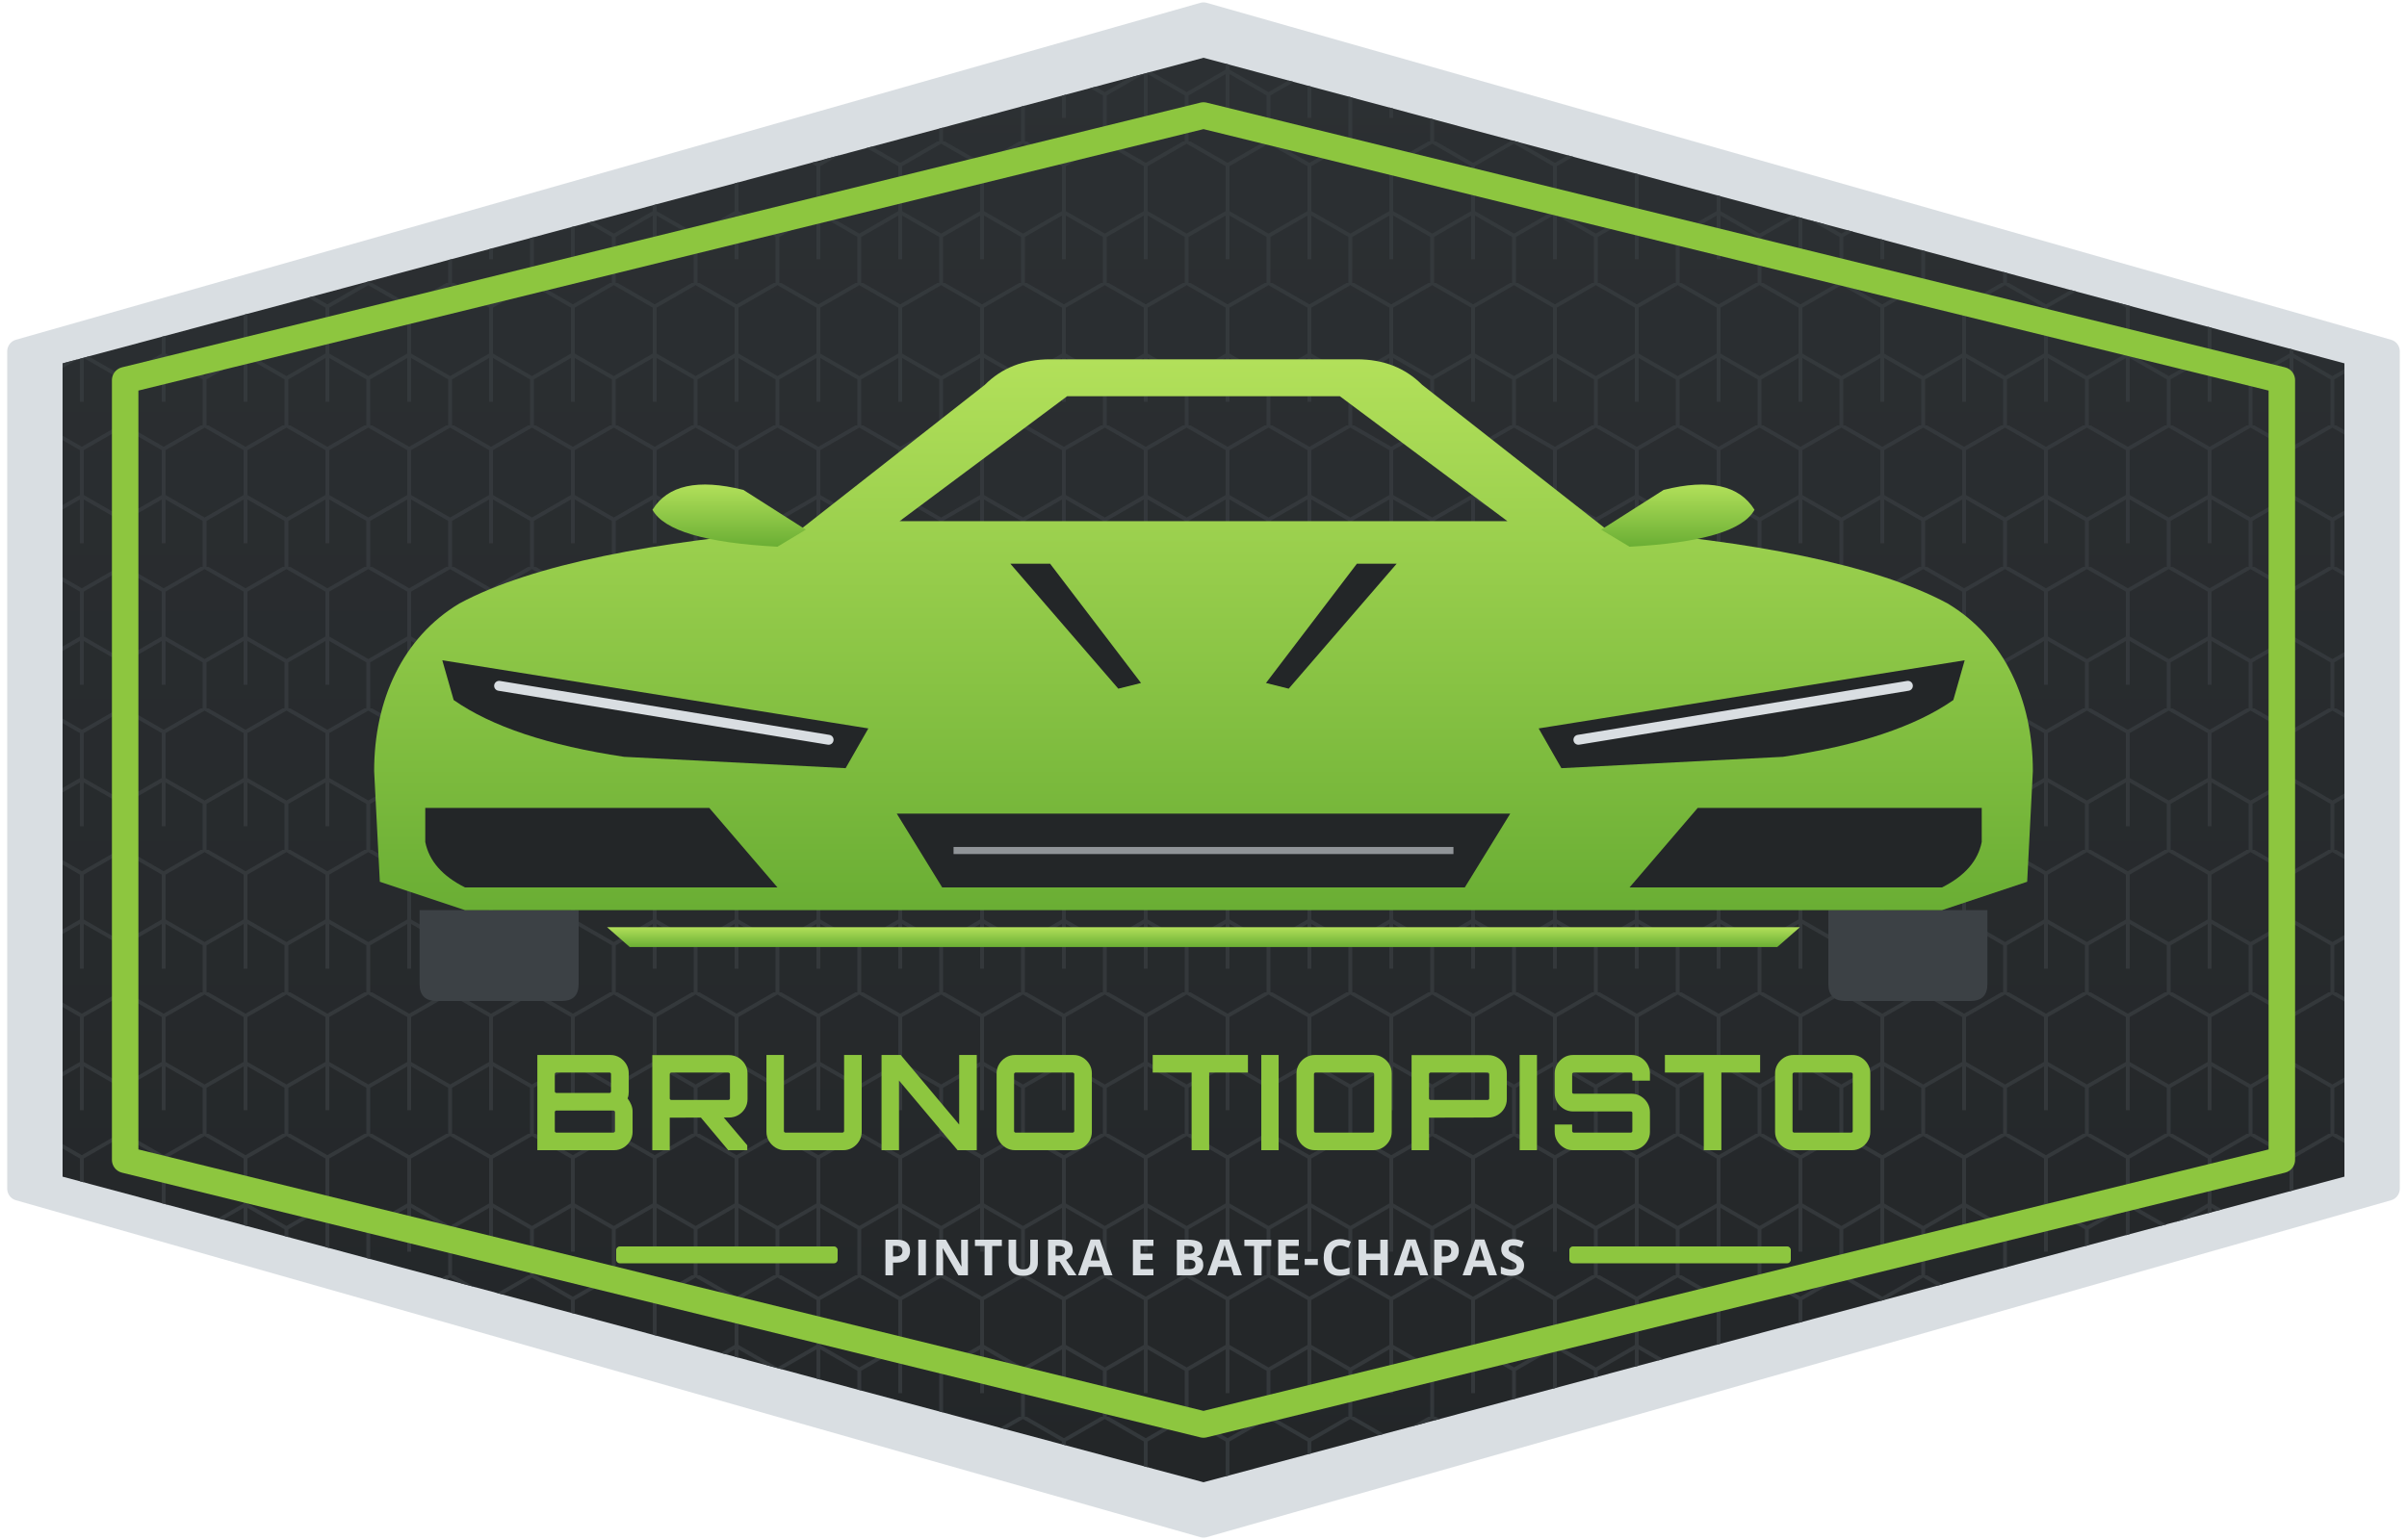
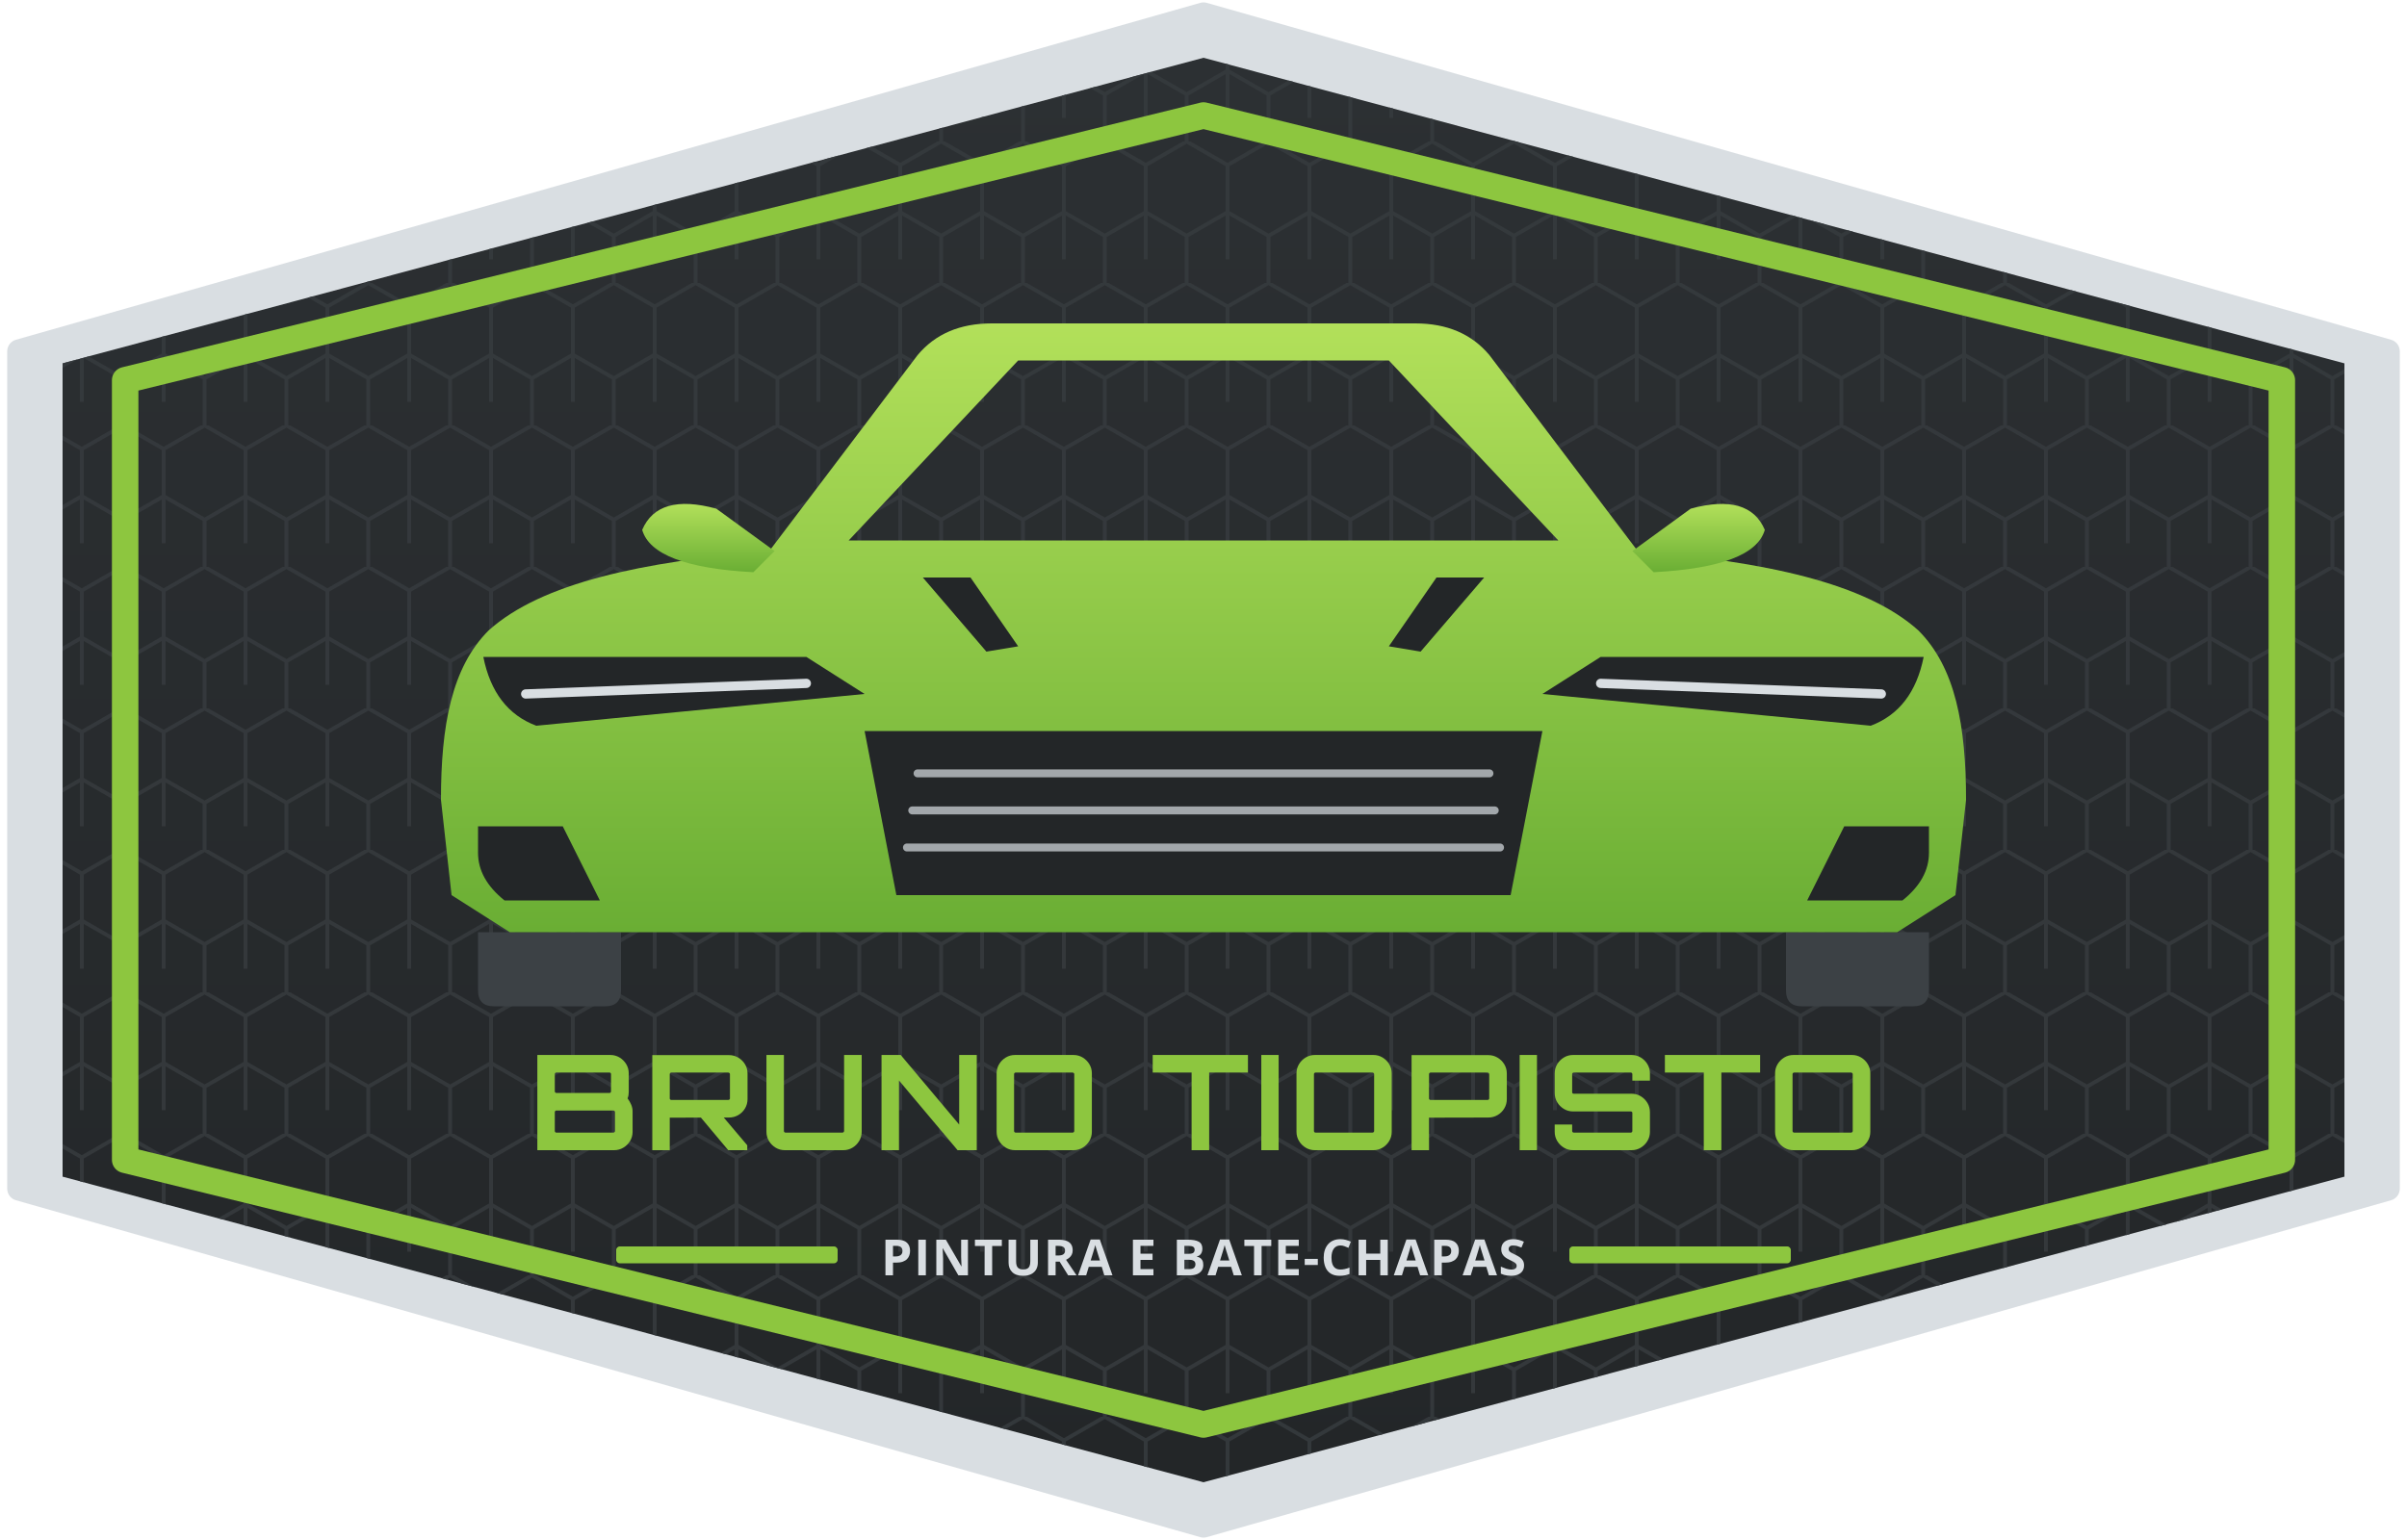
<svg xmlns="http://www.w3.org/2000/svg" viewBox="0 0 1000 640" width="1000" height="640" role="img" aria-label="Bruno Tiopisto, Pintura e Bate-Chapas">
  <defs>
    <linearGradient id="carGrad" x1="0" y1="0" x2="0" y2="1">
      <stop offset="0" stop-color="#B2E05A" />
      <stop offset="1" stop-color="#6AAE34" />
    </linearGradient>
    <linearGradient id="fieldGrad" x1="0" y1="0" x2="0" y2="1">
      <stop offset="0" stop-color="#2C3033" />
      <stop offset="1" stop-color="#232628" />
    </linearGradient>
    <pattern id="honey" width="34" height="58.89" patternUnits="userSpaceOnUse">
      <path d="M17,0 L34,9.81 L34,29.44 L17,39.26 L0,29.44 L0,9.81 Z M17,39.26 L17,58.89 M0,29.44 L0,49.07 M34,29.44 L34,49.07" fill="none" stroke="#353A3D" stroke-width="1.6" />
    </pattern>
    <clipPath id="field">
      <path d="M500.0,24.0 L974.0,151.0 L974.0,489.0 L500.0,616.0 L26.0,489.0 L26.0,151.0 Z" />
    </clipPath>
  </defs>
  <path d="M500.0,6.0 L992.0,146.0 L992.0,494.0 L500.0,634.0 L8.0,494.0 L8.0,146.0 Z" fill="#D9DEE2" stroke="#D9DEE2" stroke-width="10" stroke-linejoin="round" />
  <path d="M500.0,24.0 L974.0,151.0 L974.0,489.0 L500.0,616.0 L26.0,489.0 L26.0,151.0 Z" fill="url(#fieldGrad)" />
  <rect width="1000" height="640" fill="url(#honey)" clip-path="url(#field)" opacity="0.9" />
  <path d="M500.0,48.0 L948.0,158.0 L948.0,482.0 L500.0,592.0 L52.0,482.0 L52.0,158.0 Z" fill="none" stroke="#8DC63F" stroke-width="11" stroke-linejoin="round" />
-   <g transform="translate(500 416) scale(1.18) translate(-500 -416)">
-     <path d="M224,384 L280,384 L280,410 Q280,416 274,416 L230,416 Q224,416 224,410 Z" fill="#3C4145" />
-     <path d="M776,384 L720,384 L720,410 Q720,416 726,416 L770,416 Q776,416 776,410 Z" fill="#3C4145" />
-     <path d="M446,190 L554,190 Q568,190 577,199 L642,250 C692,254 736,262 762,276 C782,288 792,310 792,335 L790,374 L760,384 L240,384 L210,374 L208,335 C208,310 218,288 238,276 C264,262 308,254 358,250 L423,199 Q432,190 446,190 Z M452,203 L548,203 L607,247 L393,247 Z" fill="url(#carGrad)" fill-rule="evenodd" />
-     <path d="M360,250 L338,236 Q314,230 306,243 Q312,254 350,256 Z" fill="url(#carGrad)" />
-     <path d="M640,250 L662,236 Q686,230 694,243 Q688,254 650,256 Z" fill="url(#carGrad)" />
-     <path d="M290,390 L710,390 L702,397 L298,397 Z" fill="url(#carGrad)" />
-     <path d="M232,296 L382,320 L374,334 L296,330 Q256,324 236,310 Z" fill="#232628" />
-     <path d="M226,348 L326,348 L350,376 L240,376 Q228,370 226,360 Z" fill="#232628" />
-     <path d="M432,262 L446,262 L478,304 L470,306 Z" fill="#232628" />
-     <path d="M768,296 L618,320 L626,334 L704,330 Q744,324 764,310 Z" fill="#232628" />
-     <path d="M774,348 L674,348 L650,376 L760,376 Q772,370 774,360 Z" fill="#232628" />
-     <path d="M568,262 L554,262 L522,304 L530,306 Z" fill="#232628" />
-     <path d="M392,350 L608,350 L592,376 L408,376 Z" fill="#232628" />
-     <path d="M252,305 L368,324" fill="none" stroke="#D9DEE2" stroke-width="3.5" stroke-linecap="round" />
-     <path d="M748,305 L632,324" fill="none" stroke="#D9DEE2" stroke-width="3.5" stroke-linecap="round" />
-     <path d="M412,363 L588,363" fill="none" stroke="#D9DEE2" stroke-width="2.5" opacity="0.6" />
+   <g transform="translate(500 416) scale(1.1) translate(-500 -416)">
+     <path d="M226,390 L280,390 L280,412 Q280,418 274,418 L232,418 Q226,418 226,412 Z" fill="#3C4145" />
+     <path d="M774,390 L720,390 L720,412 Q720,418 726,418 L768,418 Q774,418 774,412 Z" fill="#3C4145" />
+     <path d="M420,160 L580,160 Q598,160 608,172 L664,246 C712,250 750,258 770,276 C784,290 788,312 788,340 L784,376 L762,390 L238,390 L216,376 L212,340 C212,312 216,290 230,276 C250,258 288,250 336,246 L392,172 Q402,160 420,160 Z M430,174 L570,174 L634,242 L366,242 Z" fill="url(#carGrad)" fill-rule="evenodd" />
+     <path d="M338,246 L316,230 Q294,224 288,238 Q292,252 330,254 Z" fill="url(#carGrad)" />
+     <path d="M662,246 L684,230 Q706,224 712,238 Q708,252 670,254 Z" fill="url(#carGrad)" />
+     <path d="M228,286 L350,286 L372,300 L248,312 Q232,306 228,286 Z" fill="#232628" />
+     <path d="M226,350 L258,350 L272,378 L236,378 Q226,370 226,360 Z" fill="#232628" />
+     <path d="M394,256 L412,256 L430,282 L418,284 Z" fill="#232628" />
+     <path d="M772,286 L650,286 L628,300 L752,312 Q768,306 772,286 Z" fill="#232628" />
+     <path d="M774,350 L742,350 L728,378 L764,378 Q774,370 774,360 Z" fill="#232628" />
+     <path d="M606,256 L588,256 L570,282 L582,284 Z" fill="#232628" />
+     <path d="M372,314 L628,314 L616,376 L384,376 Z" fill="#232628" />
+     <path d="M244,300 L350,296" fill="none" stroke="#D9DEE2" stroke-width="3.5" stroke-linecap="round" opacity="1" />
+     <path d="M756,300 L650,296" fill="none" stroke="#D9DEE2" stroke-width="3.5" stroke-linecap="round" opacity="1" />
+     <path d="M392,330 L608,330" fill="none" stroke="#D9DEE2" stroke-width="3" stroke-linecap="round" opacity="0.7" />
+     <path d="M390,344 L610,344" fill="none" stroke="#D9DEE2" stroke-width="3" stroke-linecap="round" opacity="0.7" />
+     <path d="M388,358 L612,358" fill="none" stroke="#D9DEE2" stroke-width="3" stroke-linecap="round" opacity="0.7" />
  </g>
  <path d="M223.242 478.0V438.432H253.578Q255.666 438.432 257.397 439.476Q259.129 440.52 260.173 442.251Q261.217 443.982 261.217 446.071V453.819Q261.217 454.534 261.107 455.193Q260.997 455.853 260.722 456.457Q261.657 457.721 262.234 459.095Q262.811 460.469 262.811 461.843V470.361Q262.811 472.449 261.766 474.181Q260.722 475.912 258.964 476.956Q257.205 478.0 255.117 478.0H223.242ZM231.156 470.691H254.787Q255.062 470.691 255.282 470.499Q255.501 470.306 255.501 470.031V462.173Q255.501 461.898 255.282 461.706Q255.062 461.513 254.787 461.513H231.156Q230.881 461.513 230.689 461.706Q230.497 461.898 230.497 462.173V470.031Q230.497 470.306 230.689 470.499Q230.881 470.691 231.156 470.691ZM231.156 454.204H253.248Q253.523 454.204 253.688 454.012Q253.853 453.819 253.853 453.545V446.4Q253.853 446.126 253.688 445.933Q253.523 445.741 253.248 445.741H231.156Q230.881 445.741 230.689 445.933Q230.497 446.126 230.497 446.4V453.545Q230.497 453.819 230.689 454.012Q230.881 454.204 231.156 454.204ZM302.544 478.0 290.618 463.766H300.126L310.457 475.967V478.0ZM270.999 478.0V438.487H302.873Q304.962 438.487 306.72 439.531Q308.479 440.575 309.523 442.306Q310.567 444.037 310.567 446.126V456.787Q310.567 458.875 309.523 460.634Q308.479 462.393 306.72 463.409Q304.962 464.426 302.873 464.426L278.253 464.481V478.0ZM278.913 457.117H302.544Q302.818 457.117 303.038 456.952Q303.258 456.787 303.258 456.512V446.4Q303.258 446.126 303.038 445.933Q302.818 445.741 302.544 445.741H278.913Q278.638 445.741 278.446 445.933Q278.253 446.126 278.253 446.4V456.512Q278.253 456.787 278.446 456.952Q278.638 457.117 278.913 457.117ZM326.065 478.0Q323.976 478.0 322.245 476.956Q320.514 475.912 319.47 474.181Q318.426 472.449 318.426 470.361V438.432H325.68V470.031Q325.68 470.306 325.872 470.499Q326.065 470.691 326.34 470.691H349.971Q350.245 470.691 350.465 470.499Q350.685 470.306 350.685 470.031V438.432H357.994V470.361Q357.994 472.449 356.95 474.181Q355.906 475.912 354.175 476.956Q352.444 478.0 350.355 478.0H326.065ZM366.237 478.0V438.432H374.206L398.497 467.339V438.432H405.806V478.0H397.837L373.492 449.038V478.0ZM421.688 478.0Q419.6 478.0 417.868 476.956Q416.137 475.912 415.093 474.181Q414.049 472.449 414.049 470.361V446.071Q414.049 443.982 415.093 442.251Q416.137 440.52 417.868 439.476Q419.6 438.432 421.688 438.432H445.978Q448.067 438.432 449.798 439.476Q451.529 440.52 452.573 442.251Q453.617 443.982 453.617 446.071V470.361Q453.617 472.449 452.573 474.181Q451.529 475.912 449.798 476.956Q448.067 478.0 445.978 478.0ZM421.963 470.691H445.594Q445.868 470.691 446.088 470.499Q446.308 470.306 446.308 470.031V446.4Q446.308 446.126 446.088 445.933Q445.868 445.741 445.594 445.741H421.963Q421.688 445.741 421.496 445.933Q421.303 446.126 421.303 446.4V470.031Q421.303 470.306 421.496 470.499Q421.688 470.691 421.963 470.691ZM495.054 478.0V445.741H478.897V438.432H518.465V445.741H502.363V478.0ZM524.016 478.0V438.432H531.215V478.0ZM546.273 478.0Q544.184 478.0 542.453 476.956Q540.722 475.912 539.678 474.181Q538.634 472.449 538.634 470.361V446.071Q538.634 443.982 539.678 442.251Q540.722 440.52 542.453 439.476Q544.184 438.432 546.273 438.432H570.563Q572.652 438.432 574.383 439.476Q576.114 440.52 577.158 442.251Q578.202 443.982 578.202 446.071V470.361Q578.202 472.449 577.158 474.181Q576.114 475.912 574.383 476.956Q572.652 478.0 570.563 478.0ZM546.548 470.691H570.179Q570.453 470.691 570.673 470.499Q570.893 470.306 570.893 470.031V446.4Q570.893 446.126 570.673 445.933Q570.453 445.741 570.179 445.741H546.548Q546.273 445.741 546.08 445.933Q545.888 446.126 545.888 446.4V470.031Q545.888 470.306 546.08 470.499Q546.273 470.691 546.548 470.691ZM586.446 478.0V438.487H618.32Q620.408 438.487 622.167 439.531Q623.925 440.575 624.97 442.306Q626.014 444.037 626.014 446.126V456.787Q626.014 458.875 624.97 460.634Q623.925 462.393 622.167 463.409Q620.408 464.426 618.32 464.426L593.7 464.481V478.0ZM594.359 457.117H617.99Q618.265 457.117 618.485 456.952Q618.705 456.787 618.705 456.512V446.4Q618.705 446.126 618.485 445.933Q618.265 445.741 617.99 445.741H594.359Q594.084 445.741 593.892 445.933Q593.7 446.126 593.7 446.4V456.512Q593.7 456.787 593.892 456.952Q594.084 457.117 594.359 457.117ZM631.344 478.0V438.432H638.544V478.0ZM653.547 478.0Q651.458 478.0 649.727 476.956Q647.996 475.912 646.952 474.181Q645.908 472.449 645.908 470.361V467.339H653.162V470.031Q653.162 470.306 653.354 470.499Q653.547 470.691 653.821 470.691H677.507Q677.782 470.691 677.974 470.499Q678.167 470.306 678.167 470.031V462.502Q678.167 462.228 677.974 462.063Q677.782 461.898 677.507 461.898H653.547Q651.458 461.898 649.727 460.854Q647.996 459.81 646.952 458.079Q645.908 456.347 645.908 454.204V446.071Q645.908 443.982 646.952 442.251Q647.996 440.52 649.727 439.476Q651.458 438.432 653.547 438.432H677.837Q679.925 438.432 681.657 439.476Q683.388 440.52 684.432 442.251Q685.476 443.982 685.476 446.071V449.093H678.167V446.4Q678.167 446.126 677.974 445.933Q677.782 445.741 677.507 445.741H653.821Q653.547 445.741 653.354 445.933Q653.162 446.126 653.162 446.4V453.929Q653.162 454.204 653.354 454.369Q653.547 454.534 653.821 454.534H677.837Q679.925 454.534 681.657 455.578Q683.388 456.622 684.432 458.353Q685.476 460.084 685.476 462.228V470.361Q685.476 472.449 684.432 474.181Q683.388 475.912 681.657 476.956Q679.925 478.0 677.837 478.0ZM707.843 478.0V445.741H691.686V438.432H731.254V445.741H715.152V478.0ZM745.103 478.0Q743.015 478.0 741.284 476.956Q739.553 475.912 738.508 474.181Q737.464 472.449 737.464 470.361V446.071Q737.464 443.982 738.508 442.251Q739.553 440.52 741.284 439.476Q743.015 438.432 745.103 438.432H769.394Q771.482 438.432 773.213 439.476Q774.944 440.52 775.988 442.251Q777.032 443.982 777.032 446.071V470.361Q777.032 472.449 775.988 474.181Q774.944 475.912 773.213 476.956Q771.482 478.0 769.394 478.0ZM745.378 470.691H769.009Q769.284 470.691 769.503 470.499Q769.723 470.306 769.723 470.031V446.4Q769.723 446.126 769.503 445.933Q769.284 445.741 769.009 445.741H745.378Q745.103 445.741 744.911 445.933Q744.718 446.126 744.718 446.4V470.031Q744.718 470.306 744.911 470.499Q745.103 470.691 745.378 470.691Z" fill="#8DC63F" />
  <rect x="256.0" y="518" width="92" height="7" rx="1.5" fill="#8DC63F" />
  <rect x="652.0" y="518" width="92" height="7" rx="1.5" fill="#8DC63F" />
  <path d="M372.593 515.193Q375.46 515.193 376.776 516.423Q378.093 517.654 378.093 519.811Q378.093 520.783 377.799 521.67Q377.506 522.556 376.842 523.244Q376.179 523.933 375.075 524.333Q373.971 524.733 372.35 524.733H371.003V530.0H367.864V515.193ZM372.431 517.765H371.003V522.161H372.036Q372.918 522.161 373.566 521.928Q374.214 521.695 374.568 521.199Q374.923 520.702 374.923 519.922Q374.923 518.829 374.315 518.297Q373.708 517.765 372.431 517.765ZM381.511 530.0V515.193H384.65V530.0ZM402.136 530.0H398.146L391.704 518.798H391.613Q391.653 519.497 391.684 520.206Q391.714 520.915 391.745 521.619Q391.775 522.323 391.805 523.032V530.0H389V515.193H392.96L399.391 526.283H399.462Q399.442 525.594 399.412 524.916Q399.381 524.237 399.356 523.558Q399.331 522.88 399.31 522.201V515.193H402.136ZM412.198 530.0H409.058V517.806H405.037V515.193H416.219V517.806H412.198ZM431.172 515.193V524.774Q431.172 526.303 430.499 527.534Q429.825 528.764 428.463 529.483Q427.101 530.203 425.035 530.203Q422.098 530.203 420.558 528.704Q419.019 527.205 419.019 524.733V515.193H422.148V524.257Q422.148 526.091 422.898 526.83Q423.647 527.569 425.116 527.569Q426.149 527.569 426.792 527.215Q427.435 526.86 427.739 526.121Q428.043 525.382 428.043 524.237V515.193ZM439.735 515.193Q441.751 515.193 443.062 515.679Q444.374 516.165 445.012 517.147Q445.65 518.13 445.65 519.629Q445.65 520.642 445.265 521.401Q444.88 522.161 444.252 522.687Q443.624 523.214 442.895 523.548L447.25 530.0H443.766L440.232 524.318H438.56V530.0H435.421V515.193ZM439.512 517.765H438.56V521.766H439.573Q441.133 521.766 441.806 521.244Q442.48 520.723 442.48 519.71Q442.48 518.656 441.756 518.211Q441.032 517.765 439.512 517.765ZM458.801 530.0 457.727 526.475H452.329L451.255 530.0H447.873L453.099 515.132H456.937L462.184 530.0ZM456.978 523.842 455.904 520.398Q455.803 520.054 455.636 519.512Q455.469 518.97 455.302 518.408Q455.135 517.846 455.033 517.431Q454.932 517.846 454.755 518.459Q454.578 519.072 454.415 519.619Q454.253 520.166 454.183 520.398L453.119 523.842ZM479.208 530.0H470.68V515.193H479.208V517.765H473.82V521.016H478.833V523.589H473.82V527.407H479.208ZM488.93 515.193H493.538Q496.496 515.193 498.015 516.023Q499.534 516.854 499.534 518.94Q499.534 519.781 499.266 520.459Q498.997 521.138 498.491 521.573Q497.984 522.009 497.255 522.141V522.242Q497.995 522.394 498.592 522.763Q499.19 523.133 499.549 523.837Q499.909 524.541 499.909 525.706Q499.909 527.053 499.251 528.015Q498.592 528.977 497.372 529.489Q496.151 530.0 494.47 530.0H488.93ZM492.07 521.057H493.893Q495.26 521.057 495.787 520.626Q496.313 520.196 496.313 519.355Q496.313 518.505 495.69 518.135Q495.068 517.765 493.721 517.765H492.07ZM492.07 523.548V527.407H494.116Q495.533 527.407 496.091 526.86Q496.648 526.313 496.648 525.392Q496.648 524.845 496.404 524.429Q496.161 524.014 495.589 523.781Q495.017 523.548 494.014 523.548ZM512.553 530.0 511.48 526.475H506.081L505.008 530.0H501.625L506.851 515.132H510.69L515.936 530.0ZM510.73 523.842 509.657 520.398Q509.555 520.054 509.388 519.512Q509.221 518.97 509.054 518.408Q508.887 517.846 508.786 517.431Q508.684 517.846 508.507 518.459Q508.33 519.072 508.168 519.619Q508.006 520.166 507.935 520.398L506.871 523.842ZM524.134 530.0H520.995V517.806H516.974V515.193H528.155V517.806H524.134ZM539.584 530.0H531.056V515.193H539.584V517.765H534.196V521.016H539.209V523.589H534.196V527.407H539.584ZM542.05 525.706V523.174H547.489V525.706ZM556.882 517.593Q555.981 517.593 555.287 517.942Q554.593 518.292 554.122 518.95Q553.651 519.608 553.408 520.54Q553.165 521.472 553.165 522.637Q553.165 524.207 553.555 525.316Q553.945 526.425 554.765 527.007Q555.586 527.589 556.882 527.589Q557.783 527.589 558.69 527.387Q559.596 527.184 560.66 526.81V529.443Q559.677 529.848 558.725 530.025Q557.773 530.203 556.588 530.203Q554.299 530.203 552.826 529.256Q551.352 528.309 550.643 526.602Q549.934 524.895 549.934 522.617Q549.934 520.935 550.39 519.538Q550.846 518.14 551.727 517.117Q552.608 516.094 553.904 515.537Q555.201 514.98 556.882 514.98Q557.986 514.98 559.095 515.258Q560.204 515.537 561.217 516.023L560.204 518.575Q559.373 518.18 558.533 517.887Q557.692 517.593 556.882 517.593ZM576.565 530.0H573.436V523.609H567.572V530.0H564.432V515.193H567.572V520.996H573.436V515.193H576.565ZM589.99 530.0 588.916 526.475H583.518L582.444 530.0H579.061L584.288 515.132H588.126L593.373 530.0ZM588.167 523.842 587.093 520.398Q586.992 520.054 586.825 519.512Q586.658 518.97 586.49 518.408Q586.323 517.846 586.222 517.431Q586.121 517.846 585.944 518.459Q585.766 519.072 585.604 519.619Q585.442 520.166 585.371 520.398L584.308 523.842ZM600.588 515.193Q603.455 515.193 604.771 516.423Q606.088 517.654 606.088 519.811Q606.088 520.783 605.794 521.67Q605.5 522.556 604.837 523.244Q604.174 523.933 603.07 524.333Q601.966 524.733 600.345 524.733H598.998V530.0H595.858V515.193ZM600.426 517.765H598.998V522.161H600.031Q600.912 522.161 601.561 521.928Q602.209 521.695 602.563 521.199Q602.918 520.702 602.918 519.922Q602.918 518.829 602.31 518.297Q601.702 517.765 600.426 517.765ZM618.57 530.0 617.497 526.475H612.098L611.025 530.0H607.642L612.868 515.132H616.707L621.953 530.0ZM616.747 523.842 615.674 520.398Q615.572 520.054 615.405 519.512Q615.238 518.97 615.071 518.408Q614.904 517.846 614.803 517.431Q614.701 517.846 614.524 518.459Q614.347 519.072 614.185 519.619Q614.023 520.166 613.952 520.398L612.888 523.842ZM633.18 525.888Q633.18 527.205 632.542 528.177Q631.903 529.149 630.683 529.676Q629.463 530.203 627.721 530.203Q626.951 530.203 626.216 530.101Q625.482 530.0 624.809 529.803Q624.135 529.605 623.527 529.311V526.394Q624.581 526.86 625.715 527.235Q626.849 527.61 627.964 527.61Q628.733 527.61 629.204 527.407Q629.675 527.205 629.888 526.85Q630.101 526.496 630.101 526.04Q630.101 525.483 629.726 525.088Q629.351 524.693 628.698 524.348Q628.045 524.004 627.224 523.609Q626.708 523.366 626.1 523.017Q625.492 522.667 624.945 522.161Q624.398 521.654 624.049 520.93Q623.7 520.206 623.7 519.193Q623.7 517.866 624.307 516.925Q624.915 515.983 626.044 515.481Q627.174 514.98 628.713 514.98Q629.868 514.98 630.916 515.248Q631.964 515.517 633.109 516.023L632.096 518.464Q631.073 518.049 630.263 517.821Q629.452 517.593 628.612 517.593Q628.024 517.593 627.609 517.78Q627.194 517.968 626.981 518.307Q626.768 518.646 626.768 519.092Q626.768 519.619 627.077 519.978Q627.386 520.338 628.009 520.672Q628.632 521.006 629.564 521.452Q630.698 521.989 631.503 522.571Q632.309 523.153 632.744 523.938Q633.18 524.723 633.18 525.888Z" fill="#D9DEE2" />
</svg>
